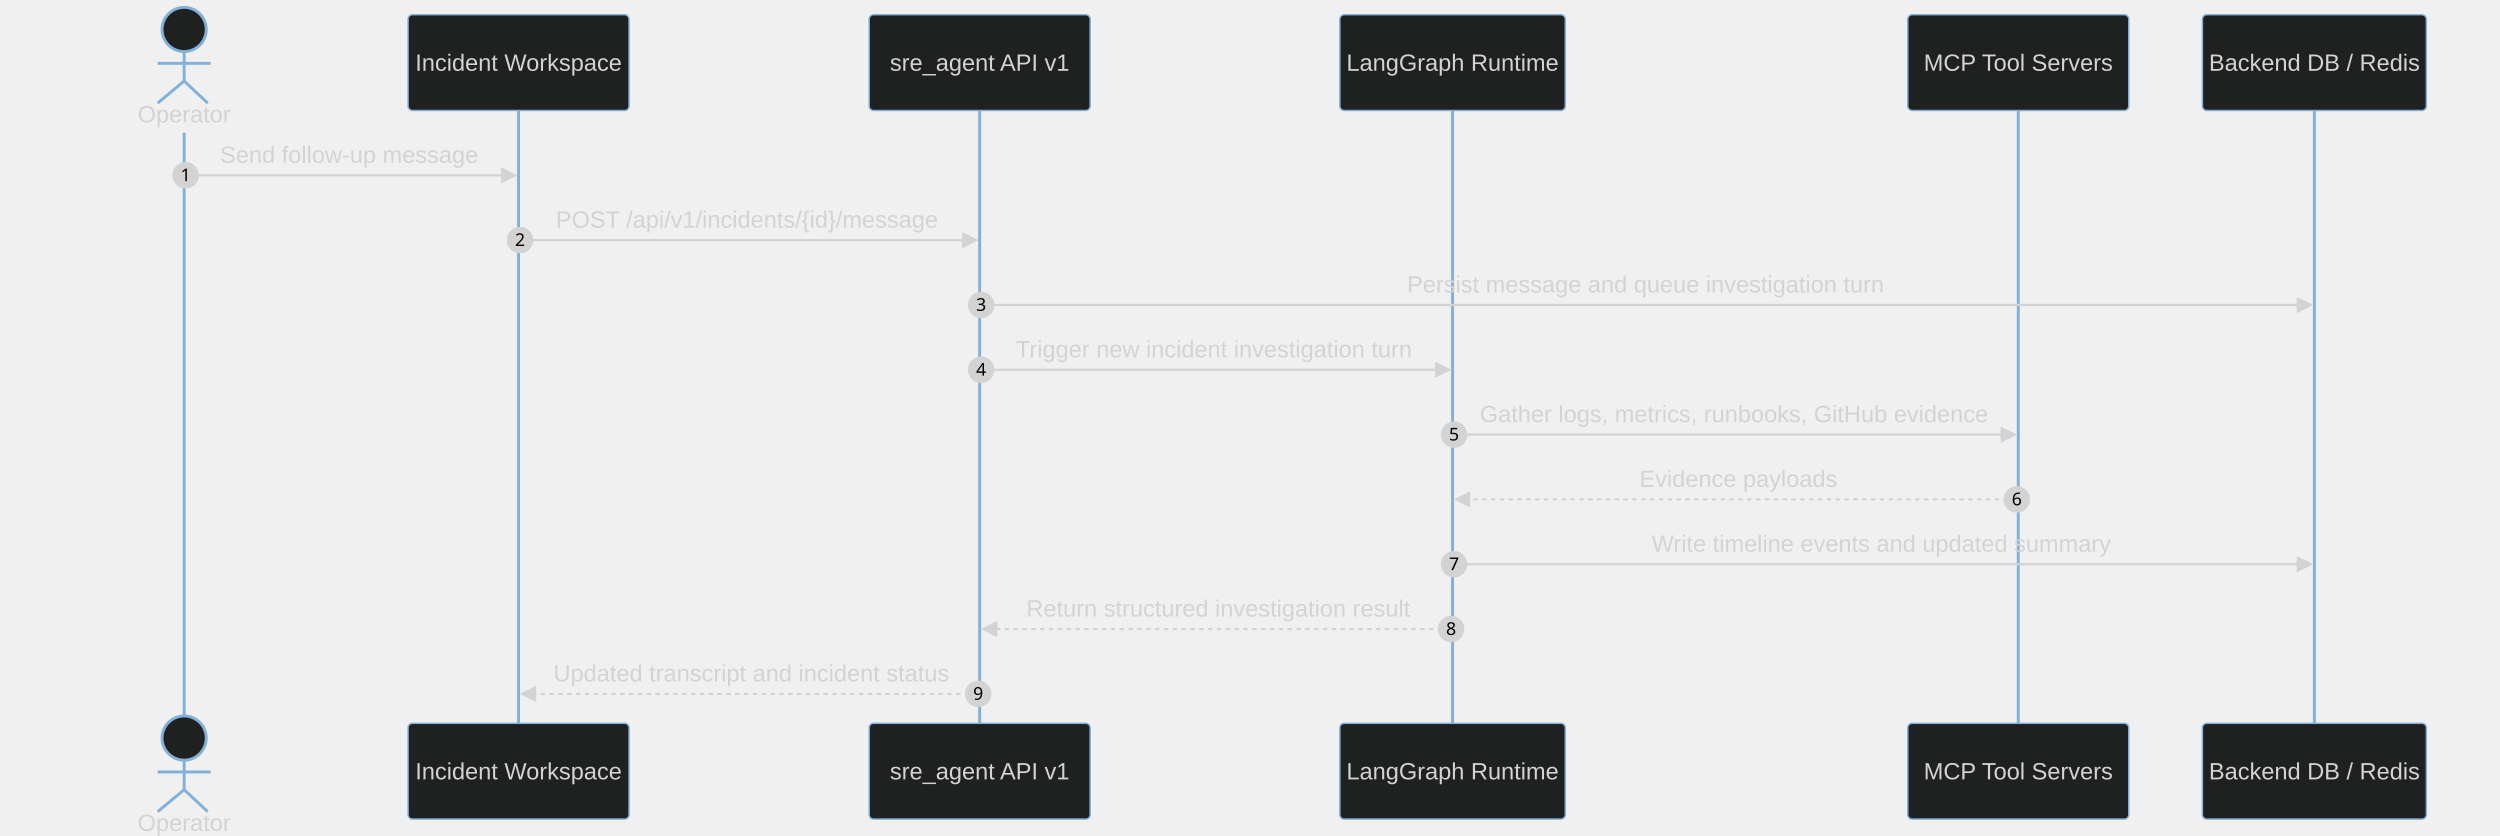
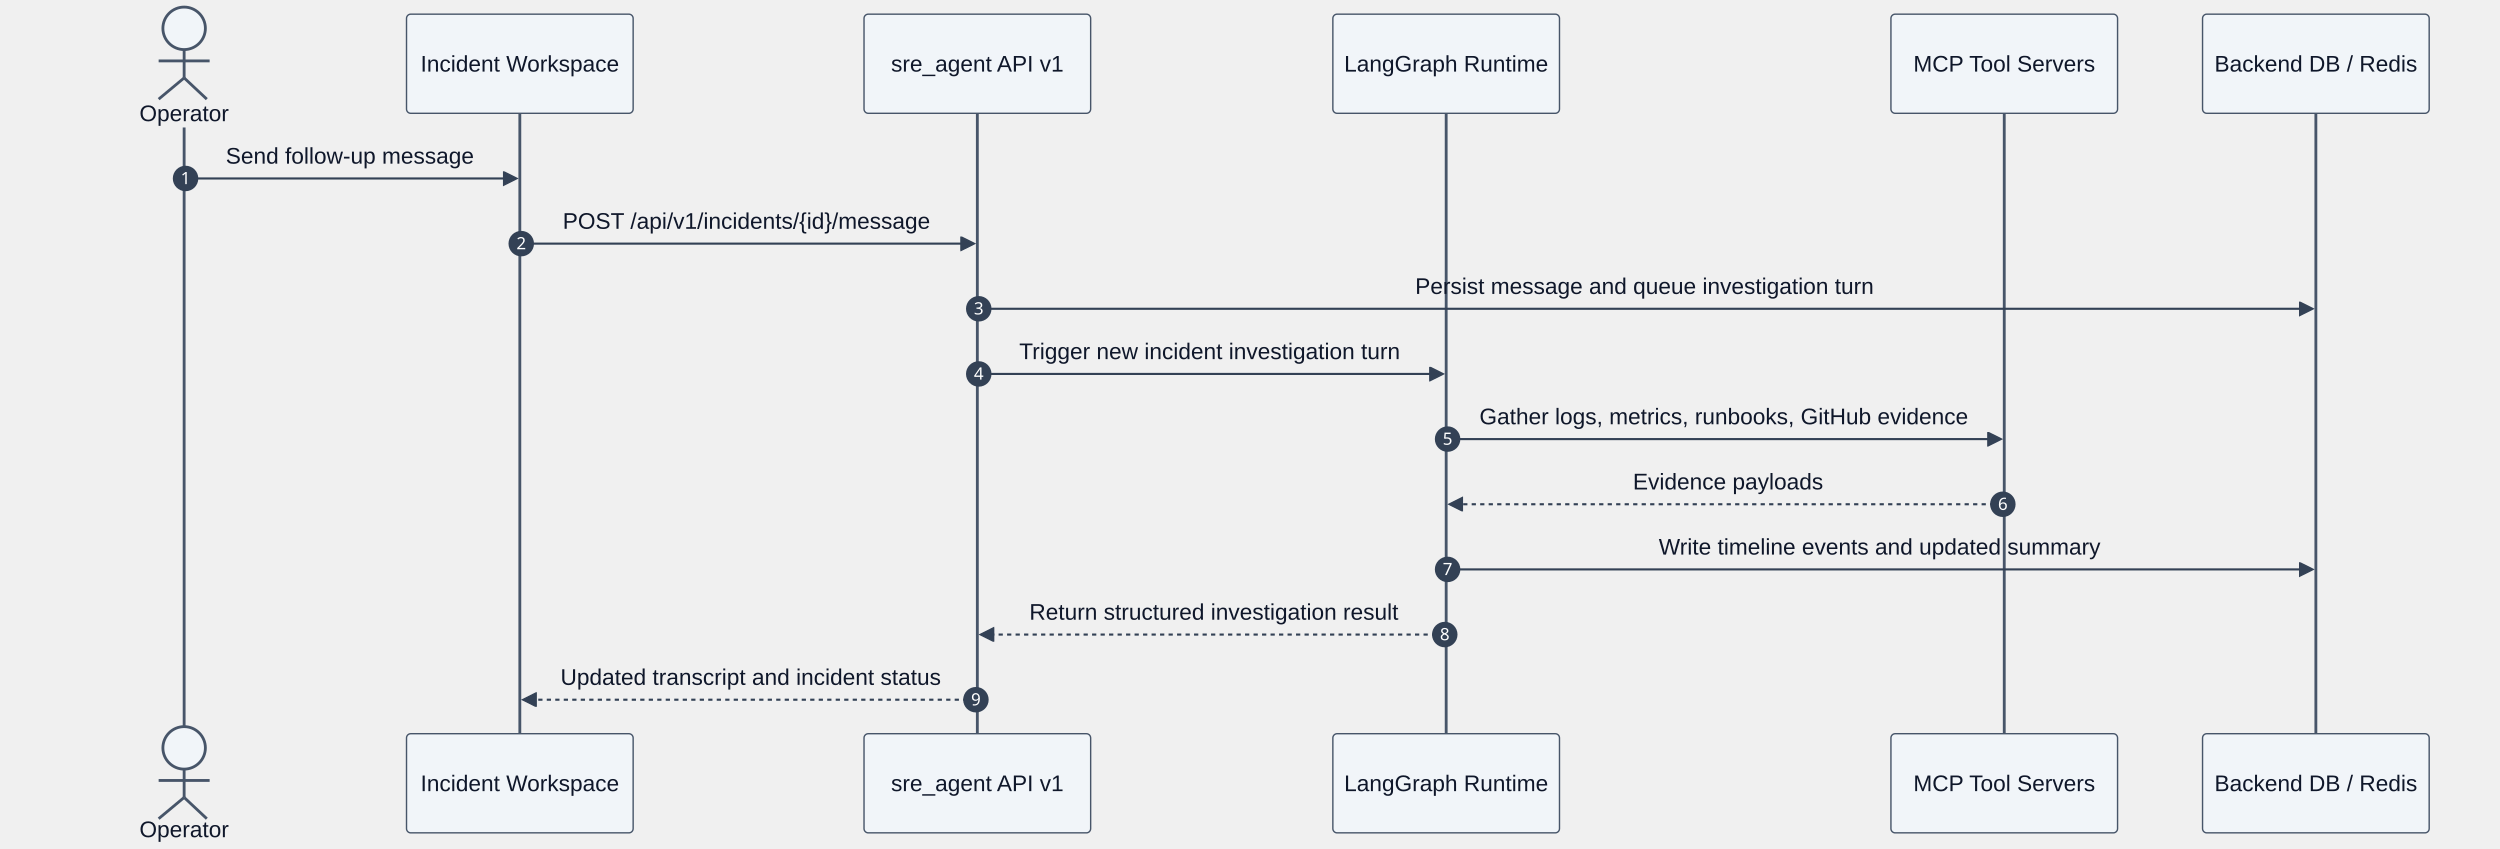
- <svg xmlns="http://www.w3.org/2000/svg" aria-roledescription="sequence" role="graphics-document document" viewBox="-50 -10 1697 567" style="max-width: 1697px; background-color: white;" width="100%" id="my-svg">
+ <svg xmlns="http://www.w3.org/2000/svg" aria-roledescription="sequence" role="graphics-document document" viewBox="-50 -10 1765 599" style="max-width: 1765px; background-color: white;" width="100%" id="my-svg">
  <g>
-     <rect class="actor actor-bottom" ry="3" rx="3" name="Store" height="65" width="152" stroke="#666" fill="#eaeaea" y="481" x="1445" />
-     <text style="text-anchor: middle; font-size: 16px; font-weight: 400;" class="actor" alignment-baseline="central" dominant-baseline="central" y="513.5" x="1521">
-       <tspan dy="0" x="1521">Backend DB / Redis</tspan>
+     <rect class="actor actor-bottom" ry="3" rx="3" name="Store" height="70" width="160" stroke="#666" fill="#eaeaea" y="508" x="1505" />
+     <text style="text-anchor: middle; font-size: 16px; font-weight: 400;" class="actor" alignment-baseline="central" dominant-baseline="central" y="543" x="1585">
+       <tspan dy="0" x="1585">Backend DB / Redis</tspan>
    </text>
  </g>
  <g>
-     <rect class="actor actor-bottom" ry="3" rx="3" name="Tools" height="65" width="150" stroke="#666" fill="#eaeaea" y="481" x="1245" />
-     <text style="text-anchor: middle; font-size: 16px; font-weight: 400;" class="actor" alignment-baseline="central" dominant-baseline="central" y="513.5" x="1320">
-       <tspan dy="0" x="1320">MCP Tool Servers</tspan>
+     <rect class="actor actor-bottom" ry="3" rx="3" name="Tools" height="70" width="160" stroke="#666" fill="#eaeaea" y="508" x="1285" />
+     <text style="text-anchor: middle; font-size: 16px; font-weight: 400;" class="actor" alignment-baseline="central" dominant-baseline="central" y="543" x="1365">
+       <tspan dy="0" x="1365">MCP Tool Servers</tspan>
    </text>
  </g>
  <g>
-     <rect class="actor actor-bottom" ry="3" rx="3" name="Graph" height="65" width="153" stroke="#666" fill="#eaeaea" y="481" x="859.5" />
-     <text style="text-anchor: middle; font-size: 16px; font-weight: 400;" class="actor" alignment-baseline="central" dominant-baseline="central" y="513.5" x="936">
-       <tspan dy="0" x="936">LangGraph Runtime</tspan>
+     <rect class="actor actor-bottom" ry="3" rx="3" name="Graph" height="70" width="160" stroke="#666" fill="#eaeaea" y="508" x="891" />
+     <text style="text-anchor: middle; font-size: 16px; font-weight: 400;" class="actor" alignment-baseline="central" dominant-baseline="central" y="543" x="971">
+       <tspan dy="0" x="971">LangGraph Runtime</tspan>
    </text>
  </g>
  <g>
-     <rect class="actor actor-bottom" ry="3" rx="3" name="API" height="65" width="150" stroke="#666" fill="#eaeaea" y="481" x="540" />
-     <text style="text-anchor: middle; font-size: 16px; font-weight: 400;" class="actor" alignment-baseline="central" dominant-baseline="central" y="513.5" x="615">
-       <tspan dy="0" x="615">sre_agent API v1</tspan>
+     <rect class="actor actor-bottom" ry="3" rx="3" name="API" height="70" width="160" stroke="#666" fill="#eaeaea" y="508" x="560" />
+     <text style="text-anchor: middle; font-size: 16px; font-weight: 400;" class="actor" alignment-baseline="central" dominant-baseline="central" y="543" x="640">
+       <tspan dy="0" x="640">sre_agent API v1</tspan>
    </text>
  </g>
  <g>
-     <rect class="actor actor-bottom" ry="3" rx="3" name="Dashboard" height="65" width="150" stroke="#666" fill="#eaeaea" y="481" x="227" />
-     <text style="text-anchor: middle; font-size: 16px; font-weight: 400;" class="actor" alignment-baseline="central" dominant-baseline="central" y="513.5" x="302">
-       <tspan dy="0" x="302">Incident Workspace</tspan>
+     <rect class="actor actor-bottom" ry="3" rx="3" name="Dashboard" height="70" width="160" stroke="#666" fill="#eaeaea" y="508" x="237" />
+     <text style="text-anchor: middle; font-size: 16px; font-weight: 400;" class="actor" alignment-baseline="central" dominant-baseline="central" y="543" x="317">
+       <tspan dy="0" x="317">Incident Workspace</tspan>
    </text>
  </g>
  <g>
-     <line stroke="#999" stroke-width="0.5px" class="200" y2="481" x2="1521" y1="5" x1="1521" id="actor5" />
+     <line stroke="#999" stroke-width="0.5px" class="200" y2="508" x2="1585" y1="5" x1="1585" id="actor5" />
    <g id="root-5">
-       <rect class="actor actor-top" ry="3" rx="3" name="Store" height="65" width="152" stroke="#666" fill="#eaeaea" y="0" x="1445" />
-       <text style="text-anchor: middle; font-size: 16px; font-weight: 400;" class="actor" alignment-baseline="central" dominant-baseline="central" y="32.5" x="1521">
-         <tspan dy="0" x="1521">Backend DB / Redis</tspan>
+       <rect class="actor actor-top" ry="3" rx="3" name="Store" height="70" width="160" stroke="#666" fill="#eaeaea" y="0" x="1505" />
+       <text style="text-anchor: middle; font-size: 16px; font-weight: 400;" class="actor" alignment-baseline="central" dominant-baseline="central" y="35" x="1585">
+         <tspan dy="0" x="1585">Backend DB / Redis</tspan>
      </text>
    </g>
  </g>
  <g>
-     <line stroke="#999" stroke-width="0.5px" class="200" y2="481" x2="1320" y1="5" x1="1320" id="actor4" />
+     <line stroke="#999" stroke-width="0.5px" class="200" y2="508" x2="1365" y1="5" x1="1365" id="actor4" />
    <g id="root-4">
-       <rect class="actor actor-top" ry="3" rx="3" name="Tools" height="65" width="150" stroke="#666" fill="#eaeaea" y="0" x="1245" />
-       <text style="text-anchor: middle; font-size: 16px; font-weight: 400;" class="actor" alignment-baseline="central" dominant-baseline="central" y="32.5" x="1320">
-         <tspan dy="0" x="1320">MCP Tool Servers</tspan>
+       <rect class="actor actor-top" ry="3" rx="3" name="Tools" height="70" width="160" stroke="#666" fill="#eaeaea" y="0" x="1285" />
+       <text style="text-anchor: middle; font-size: 16px; font-weight: 400;" class="actor" alignment-baseline="central" dominant-baseline="central" y="35" x="1365">
+         <tspan dy="0" x="1365">MCP Tool Servers</tspan>
      </text>
    </g>
  </g>
  <g>
-     <line stroke="#999" stroke-width="0.5px" class="200" y2="481" x2="936" y1="5" x1="936" id="actor3" />
+     <line stroke="#999" stroke-width="0.5px" class="200" y2="508" x2="971" y1="5" x1="971" id="actor3" />
    <g id="root-3">
-       <rect class="actor actor-top" ry="3" rx="3" name="Graph" height="65" width="153" stroke="#666" fill="#eaeaea" y="0" x="859.5" />
-       <text style="text-anchor: middle; font-size: 16px; font-weight: 400;" class="actor" alignment-baseline="central" dominant-baseline="central" y="32.5" x="936">
-         <tspan dy="0" x="936">LangGraph Runtime</tspan>
+       <rect class="actor actor-top" ry="3" rx="3" name="Graph" height="70" width="160" stroke="#666" fill="#eaeaea" y="0" x="891" />
+       <text style="text-anchor: middle; font-size: 16px; font-weight: 400;" class="actor" alignment-baseline="central" dominant-baseline="central" y="35" x="971">
+         <tspan dy="0" x="971">LangGraph Runtime</tspan>
      </text>
    </g>
  </g>
  <g>
-     <line stroke="#999" stroke-width="0.5px" class="200" y2="481" x2="615" y1="5" x1="615" id="actor2" />
+     <line stroke="#999" stroke-width="0.5px" class="200" y2="508" x2="640" y1="5" x1="640" id="actor2" />
    <g id="root-2">
-       <rect class="actor actor-top" ry="3" rx="3" name="API" height="65" width="150" stroke="#666" fill="#eaeaea" y="0" x="540" />
-       <text style="text-anchor: middle; font-size: 16px; font-weight: 400;" class="actor" alignment-baseline="central" dominant-baseline="central" y="32.5" x="615">
-         <tspan dy="0" x="615">sre_agent API v1</tspan>
+       <rect class="actor actor-top" ry="3" rx="3" name="API" height="70" width="160" stroke="#666" fill="#eaeaea" y="0" x="560" />
+       <text style="text-anchor: middle; font-size: 16px; font-weight: 400;" class="actor" alignment-baseline="central" dominant-baseline="central" y="35" x="640">
+         <tspan dy="0" x="640">sre_agent API v1</tspan>
      </text>
    </g>
  </g>
  <g>
-     <line stroke="#999" stroke-width="0.5px" class="200" y2="481" x2="302" y1="5" x1="302" id="actor1" />
+     <line stroke="#999" stroke-width="0.5px" class="200" y2="508" x2="317" y1="5" x1="317" id="actor1" />
    <g id="root-1">
-       <rect class="actor actor-top" ry="3" rx="3" name="Dashboard" height="65" width="150" stroke="#666" fill="#eaeaea" y="0" x="227" />
-       <text style="text-anchor: middle; font-size: 16px; font-weight: 400;" class="actor" alignment-baseline="central" dominant-baseline="central" y="32.5" x="302">
-         <tspan dy="0" x="302">Incident Workspace</tspan>
+       <rect class="actor actor-top" ry="3" rx="3" name="Dashboard" height="70" width="160" stroke="#666" fill="#eaeaea" y="0" x="237" />
+       <text style="text-anchor: middle; font-size: 16px; font-weight: 400;" class="actor" alignment-baseline="central" dominant-baseline="central" y="35" x="317">
+         <tspan dy="0" x="317">Incident Workspace</tspan>
      </text>
    </g>
  </g>
-   <style>#my-svg{font-family:"trebuchet ms",verdana,arial,sans-serif;font-size:16px;fill:#ccc;}#my-svg .error-icon{fill:#a44141;}#my-svg .error-text{fill:#ddd;stroke:#ddd;}#my-svg .edge-thickness-normal{stroke-width:2px;}#my-svg .edge-thickness-thick{stroke-width:3.5px;}#my-svg .edge-pattern-solid{stroke-dasharray:0;}#my-svg .edge-pattern-dashed{stroke-dasharray:3;}#my-svg .edge-pattern-dotted{stroke-dasharray:2;}#my-svg .marker{fill:lightgrey;stroke:lightgrey;}#my-svg .marker.cross{stroke:lightgrey;}#my-svg svg{font-family:"trebuchet ms",verdana,arial,sans-serif;font-size:16px;}#my-svg .actor{stroke:#81B1DB;fill:#1f2020;}#my-svg text.actor&gt;tspan{fill:lightgrey;stroke:none;}#my-svg .actor-line{stroke:lightgrey;}#my-svg .messageLine0{stroke-width:1.5;stroke-dasharray:none;stroke:lightgrey;}#my-svg .messageLine1{stroke-width:1.5;stroke-dasharray:2,2;stroke:lightgrey;}#my-svg #arrowhead path{fill:lightgrey;stroke:lightgrey;}#my-svg .sequenceNumber{fill:black;}#my-svg #sequencenumber{fill:lightgrey;}#my-svg #crosshead path{fill:lightgrey;stroke:lightgrey;}#my-svg .messageText{fill:lightgrey;stroke:none;}#my-svg .labelBox{stroke:#81B1DB;fill:#1f2020;}#my-svg .labelText,#my-svg .labelText&gt;tspan{fill:lightgrey;stroke:none;}#my-svg .loopText,#my-svg .loopText&gt;tspan{fill:lightgrey;stroke:none;}#my-svg .loopLine{stroke-width:2px;stroke-dasharray:2,2;stroke:#81B1DB;fill:#81B1DB;}#my-svg .note{stroke:hsl(180, 0%, 18.353%);fill:hsl(180, 1.587%, 28.353%);}#my-svg .noteText,#my-svg .noteText&gt;tspan{fill:rgb(183.848, 181.552, 181.552);stroke:none;}#my-svg .activation0{fill:hsl(180, 1.587%, 28.353%);stroke:#81B1DB;}#my-svg .activation1{fill:hsl(180, 1.587%, 28.353%);stroke:#81B1DB;}#my-svg .activation2{fill:hsl(180, 1.587%, 28.353%);stroke:#81B1DB;}#my-svg .actorPopupMenu{position:absolute;}#my-svg .actorPopupMenuPanel{position:absolute;fill:#1f2020;box-shadow:0px 8px 16px 0px rgba(0,0,0,0.2);filter:drop-shadow(3px 5px 2px rgb(0 0 0 / 0.4));}#my-svg .actor-man line{stroke:#81B1DB;fill:#1f2020;}#my-svg .actor-man circle,#my-svg line{stroke:#81B1DB;fill:#1f2020;stroke-width:2px;}#my-svg :root{--mermaid-font-family:"trebuchet ms",verdana,arial,sans-serif;}</style>
+   <style>#my-svg{font-family:Arial,Helvetica,sans-serif;font-size:18px;fill:#000000;}#my-svg .error-icon{fill:#552222;}#my-svg .error-text{fill:#552222;stroke:#552222;}#my-svg .edge-thickness-normal{stroke-width:2px;}#my-svg .edge-thickness-thick{stroke-width:3.5px;}#my-svg .edge-pattern-solid{stroke-dasharray:0;}#my-svg .edge-pattern-dashed{stroke-dasharray:3;}#my-svg .edge-pattern-dotted{stroke-dasharray:2;}#my-svg .marker{fill:#334155;stroke:#334155;}#my-svg .marker.cross{stroke:#334155;}#my-svg svg{font-family:Arial,Helvetica,sans-serif;font-size:18px;}#my-svg .actor{stroke:#475569;fill:#f1f5f9;}#my-svg text.actor&gt;tspan{fill:#0f172a;stroke:none;}#my-svg .actor-line{stroke:#334155;}#my-svg .messageLine0{stroke-width:1.5;stroke-dasharray:none;stroke:#334155;}#my-svg .messageLine1{stroke-width:1.5;stroke-dasharray:2,2;stroke:#334155;}#my-svg #arrowhead path{fill:#334155;stroke:#334155;}#my-svg .sequenceNumber{fill:#ffffff;}#my-svg #sequencenumber{fill:#334155;}#my-svg #crosshead path{fill:#334155;stroke:#334155;}#my-svg .messageText{fill:#0f172a;stroke:none;}#my-svg .labelBox{stroke:#64748b;fill:#ffffff;}#my-svg .labelText,#my-svg .labelText&gt;tspan{fill:#0f172a;stroke:none;}#my-svg .loopText,#my-svg .loopText&gt;tspan{fill:#0f172a;stroke:none;}#my-svg .loopLine{stroke-width:2px;stroke-dasharray:2,2;stroke:#64748b;fill:#64748b;}#my-svg .note{stroke:#ca8a04;fill:#fef9c3;}#my-svg .noteText,#my-svg .noteText&gt;tspan{fill:#0f172a;stroke:none;}#my-svg .activation0{fill:#e2e8f0;stroke:#475569;}#my-svg .activation1{fill:#e2e8f0;stroke:#475569;}#my-svg .activation2{fill:#e2e8f0;stroke:#475569;}#my-svg .actorPopupMenu{position:absolute;}#my-svg .actorPopupMenuPanel{position:absolute;fill:#f1f5f9;box-shadow:0px 8px 16px 0px rgba(0,0,0,0.2);filter:drop-shadow(3px 5px 2px rgb(0 0 0 / 0.4));}#my-svg .actor-man line{stroke:#475569;fill:#f1f5f9;}#my-svg .actor-man circle,#my-svg line{stroke:#475569;fill:#f1f5f9;stroke-width:2px;}#my-svg :root{--mermaid-font-family:"trebuchet ms",verdana,arial,sans-serif;}</style>
  <g />
  <defs>
    <symbol height="24" width="24" id="computer">
      <path d="M2 2v13h20v-13h-20zm18 11h-16v-9h16v9zm-10.228 6l.466-1h3.524l.467 1h-4.457zm14.228 3h-24l2-6h2.104l-1.33 4h18.45l-1.297-4h2.073l2 6zm-5-10h-14v-7h14v7z" transform="scale(.5)" />
    </symbol>
  </defs>
  <defs>
    <symbol clip-rule="evenodd" fill-rule="evenodd" id="database">
      <path d="M12.258.001l.256.004.255.005.253.008.251.01.249.012.247.015.246.016.242.019.241.02.239.023.236.024.233.027.231.028.229.031.225.032.223.034.22.036.217.038.214.04.211.041.208.043.205.045.201.046.198.048.194.05.191.051.187.053.183.054.18.056.175.057.172.059.168.06.163.061.16.063.155.064.15.066.074.033.073.033.071.034.07.034.069.035.068.035.067.035.066.035.064.036.064.036.062.036.06.036.06.037.058.037.058.037.055.038.055.038.053.038.052.038.051.039.05.039.048.039.047.039.045.04.044.04.043.04.041.04.04.041.039.041.037.041.036.041.034.041.033.042.032.042.03.042.029.042.027.042.026.043.024.043.023.043.021.043.02.043.018.044.017.043.015.044.013.044.012.044.011.045.009.044.007.045.006.045.004.045.002.045.001.045v17l-.001.045-.002.045-.004.045-.006.045-.007.045-.009.044-.011.045-.012.044-.013.044-.015.044-.017.043-.018.044-.02.043-.021.043-.023.043-.024.043-.026.043-.027.042-.029.042-.03.042-.032.042-.033.042-.034.041-.036.041-.037.041-.039.041-.04.041-.041.04-.043.04-.044.04-.045.04-.047.039-.048.039-.05.039-.051.039-.052.038-.053.038-.055.038-.055.038-.058.037-.058.037-.06.037-.06.036-.062.036-.064.036-.064.036-.066.035-.067.035-.068.035-.069.035-.07.034-.071.034-.073.033-.074.033-.15.066-.155.064-.16.063-.163.061-.168.06-.172.059-.175.057-.18.056-.183.054-.187.053-.191.051-.194.05-.198.048-.201.046-.205.045-.208.043-.211.041-.214.04-.217.038-.22.036-.223.034-.225.032-.229.031-.231.028-.233.027-.236.024-.239.023-.241.02-.242.019-.246.016-.247.015-.249.012-.251.01-.253.008-.255.005-.256.004-.258.001-.258-.001-.256-.004-.255-.005-.253-.008-.251-.01-.249-.012-.247-.015-.245-.016-.243-.019-.241-.02-.238-.023-.236-.024-.234-.027-.231-.028-.228-.031-.226-.032-.223-.034-.22-.036-.217-.038-.214-.04-.211-.041-.208-.043-.204-.045-.201-.046-.198-.048-.195-.05-.19-.051-.187-.053-.184-.054-.179-.056-.176-.057-.172-.059-.167-.06-.164-.061-.159-.063-.155-.064-.151-.066-.074-.033-.072-.033-.072-.034-.07-.034-.069-.035-.068-.035-.067-.035-.066-.035-.064-.036-.063-.036-.062-.036-.061-.036-.06-.037-.058-.037-.057-.037-.056-.038-.055-.038-.053-.038-.052-.038-.051-.039-.049-.039-.049-.039-.046-.039-.046-.04-.044-.04-.043-.04-.041-.04-.04-.041-.039-.041-.037-.041-.036-.041-.034-.041-.033-.042-.032-.042-.03-.042-.029-.042-.027-.042-.026-.043-.024-.043-.023-.043-.021-.043-.02-.043-.018-.044-.017-.043-.015-.044-.013-.044-.012-.044-.011-.045-.009-.044-.007-.045-.006-.045-.004-.045-.002-.045-.001-.045v-17l.001-.045.002-.045.004-.045.006-.045.007-.045.009-.044.011-.045.012-.044.013-.044.015-.044.017-.043.018-.044.02-.043.021-.043.023-.043.024-.043.026-.043.027-.042.029-.042.03-.042.032-.042.033-.042.034-.041.036-.041.037-.041.039-.041.04-.041.041-.04.043-.04.044-.04.046-.04.046-.039.049-.039.049-.039.051-.039.052-.038.053-.038.055-.038.056-.038.057-.037.058-.037.06-.037.061-.036.062-.036.063-.036.064-.036.066-.035.067-.035.068-.035.069-.035.07-.034.072-.034.072-.033.074-.033.151-.066.155-.064.159-.063.164-.061.167-.06.172-.059.176-.057.179-.056.184-.054.187-.053.19-.051.195-.05.198-.048.201-.046.204-.045.208-.043.211-.041.214-.04.217-.038.22-.036.223-.034.226-.032.228-.031.231-.028.234-.027.236-.024.238-.023.241-.02.243-.019.245-.016.247-.015.249-.012.251-.01.253-.008.255-.005.256-.004.258-.001.258.001zm-9.258 20.499v.01l.001.021.003.021.004.022.005.021.006.022.007.022.009.023.01.022.011.023.012.023.013.023.015.023.016.024.017.023.018.024.019.024.021.024.022.025.023.024.024.025.052.049.056.05.061.051.066.051.07.051.075.051.079.052.084.052.088.052.092.052.097.052.102.051.105.052.11.052.114.051.119.051.123.051.127.05.131.05.135.05.139.048.144.049.147.047.152.047.155.047.16.045.163.045.167.043.171.043.176.041.178.041.183.039.187.039.19.037.194.035.197.035.202.033.204.031.209.03.212.029.216.027.219.025.222.024.226.021.23.02.233.018.236.016.24.015.243.012.246.01.249.008.253.005.256.004.259.001.26-.001.257-.004.254-.005.25-.008.247-.011.244-.012.241-.014.237-.016.233-.018.231-.021.226-.021.224-.024.22-.026.216-.027.212-.028.21-.031.205-.031.202-.034.198-.034.194-.036.191-.037.187-.039.183-.04.179-.04.175-.042.172-.043.168-.044.163-.045.16-.046.155-.046.152-.047.148-.048.143-.049.139-.049.136-.05.131-.05.126-.05.123-.051.118-.052.114-.051.11-.052.106-.052.101-.052.096-.052.092-.052.088-.053.083-.051.079-.052.074-.052.07-.051.065-.051.06-.051.056-.05.051-.05.023-.024.023-.025.021-.024.02-.024.019-.024.018-.024.017-.024.015-.023.014-.024.013-.023.012-.023.01-.023.01-.022.008-.022.006-.022.006-.022.004-.022.004-.021.001-.021.001-.021v-4.127l-.077.055-.08.053-.083.054-.085.053-.087.052-.09.052-.093.051-.095.05-.097.05-.1.049-.102.049-.105.048-.106.047-.109.047-.111.046-.114.045-.115.045-.118.044-.12.043-.122.042-.124.042-.126.041-.128.04-.13.04-.132.038-.134.038-.135.037-.138.037-.139.035-.142.035-.143.034-.144.033-.147.032-.148.031-.15.03-.151.03-.153.029-.154.027-.156.027-.158.026-.159.025-.161.024-.162.023-.163.022-.165.021-.166.02-.167.019-.169.018-.169.017-.171.016-.173.015-.173.014-.175.013-.175.012-.177.011-.178.01-.179.008-.179.008-.181.006-.182.005-.182.004-.184.003-.184.002h-.37l-.184-.002-.184-.003-.182-.004-.182-.005-.181-.006-.179-.008-.179-.008-.178-.01-.176-.011-.176-.012-.175-.013-.173-.014-.172-.015-.171-.016-.17-.017-.169-.018-.167-.019-.166-.02-.165-.021-.163-.022-.162-.023-.161-.024-.159-.025-.157-.026-.156-.027-.155-.027-.153-.029-.151-.03-.15-.03-.148-.031-.146-.032-.145-.033-.143-.034-.141-.035-.14-.035-.137-.037-.136-.037-.134-.038-.132-.038-.13-.04-.128-.04-.126-.041-.124-.042-.122-.042-.12-.044-.117-.043-.116-.045-.113-.045-.112-.046-.109-.047-.106-.047-.105-.048-.102-.049-.1-.049-.097-.05-.095-.05-.093-.052-.09-.051-.087-.052-.085-.053-.083-.054-.08-.054-.077-.054v4.127zm0-5.654v.011l.001.021.003.021.004.021.005.022.006.022.007.022.009.022.01.022.011.023.012.023.013.023.015.024.016.023.017.024.018.024.019.024.021.024.022.024.023.025.024.024.052.05.056.05.061.05.066.051.07.051.075.052.079.051.084.052.088.052.092.052.097.052.102.052.105.052.11.051.114.051.119.052.123.05.127.051.131.05.135.049.139.049.144.048.147.048.152.047.155.046.16.045.163.045.167.044.171.042.176.042.178.04.183.04.187.038.19.037.194.036.197.034.202.033.204.032.209.03.212.028.216.027.219.025.222.024.226.022.23.02.233.018.236.016.24.014.243.012.246.01.249.008.253.006.256.003.259.001.26-.001.257-.003.254-.006.25-.008.247-.01.244-.012.241-.015.237-.016.233-.018.231-.02.226-.022.224-.024.22-.025.216-.027.212-.029.21-.03.205-.032.202-.033.198-.035.194-.036.191-.037.187-.039.183-.039.179-.041.175-.042.172-.043.168-.044.163-.045.16-.045.155-.047.152-.047.148-.048.143-.048.139-.05.136-.049.131-.05.126-.051.123-.051.118-.051.114-.052.11-.052.106-.052.101-.052.096-.052.092-.052.088-.052.083-.052.079-.052.074-.051.07-.052.065-.051.06-.05.056-.051.051-.049.023-.025.023-.024.021-.025.02-.024.019-.024.018-.024.017-.024.015-.023.014-.023.013-.024.012-.022.01-.023.01-.023.008-.022.006-.022.006-.022.004-.021.004-.022.001-.021.001-.021v-4.139l-.077.054-.08.054-.083.054-.085.052-.087.053-.09.051-.093.051-.095.051-.097.05-.1.049-.102.049-.105.048-.106.047-.109.047-.111.046-.114.045-.115.044-.118.044-.12.044-.122.042-.124.042-.126.041-.128.04-.13.039-.132.039-.134.038-.135.037-.138.036-.139.036-.142.035-.143.033-.144.033-.147.033-.148.031-.15.03-.151.03-.153.028-.154.028-.156.027-.158.026-.159.025-.161.024-.162.023-.163.022-.165.021-.166.02-.167.019-.169.018-.169.017-.171.016-.173.015-.173.014-.175.013-.175.012-.177.011-.178.009-.179.009-.179.007-.181.007-.182.005-.182.004-.184.003-.184.002h-.37l-.184-.002-.184-.003-.182-.004-.182-.005-.181-.007-.179-.007-.179-.009-.178-.009-.176-.011-.176-.012-.175-.013-.173-.014-.172-.015-.171-.016-.17-.017-.169-.018-.167-.019-.166-.02-.165-.021-.163-.022-.162-.023-.161-.024-.159-.025-.157-.026-.156-.027-.155-.028-.153-.028-.151-.03-.15-.03-.148-.031-.146-.033-.145-.033-.143-.033-.141-.035-.14-.036-.137-.036-.136-.037-.134-.038-.132-.039-.13-.039-.128-.04-.126-.041-.124-.042-.122-.043-.12-.043-.117-.044-.116-.044-.113-.046-.112-.046-.109-.046-.106-.047-.105-.048-.102-.049-.1-.049-.097-.05-.095-.051-.093-.051-.09-.051-.087-.053-.085-.052-.083-.054-.08-.054-.077-.054v4.139zm0-5.666v.011l.001.02.003.022.004.021.005.022.006.021.007.022.009.023.01.022.011.023.012.023.013.023.015.023.016.024.017.024.018.023.019.024.021.025.022.024.023.024.024.025.052.05.056.05.061.05.066.051.07.051.075.052.079.051.084.052.088.052.092.052.097.052.102.052.105.051.11.052.114.051.119.051.123.051.127.05.131.05.135.05.139.049.144.048.147.048.152.047.155.046.16.045.163.045.167.043.171.043.176.042.178.04.183.04.187.038.19.037.194.036.197.034.202.033.204.032.209.03.212.028.216.027.219.025.222.024.226.021.23.02.233.018.236.017.24.014.243.012.246.01.249.008.253.006.256.003.259.001.26-.001.257-.003.254-.006.25-.008.247-.01.244-.013.241-.014.237-.016.233-.018.231-.02.226-.022.224-.024.22-.025.216-.027.212-.029.21-.03.205-.032.202-.033.198-.035.194-.036.191-.037.187-.039.183-.039.179-.041.175-.042.172-.043.168-.044.163-.045.16-.045.155-.047.152-.047.148-.048.143-.049.139-.049.136-.049.131-.051.126-.05.123-.051.118-.052.114-.051.11-.052.106-.052.101-.052.096-.052.092-.052.088-.052.083-.052.079-.052.074-.052.07-.051.065-.051.06-.051.056-.05.051-.049.023-.025.023-.025.021-.024.02-.024.019-.024.018-.024.017-.024.015-.023.014-.024.013-.023.012-.023.01-.022.01-.023.008-.022.006-.022.006-.022.004-.022.004-.021.001-.021.001-.021v-4.153l-.077.054-.08.054-.083.053-.085.053-.087.053-.09.051-.093.051-.095.051-.097.05-.1.049-.102.048-.105.048-.106.048-.109.046-.111.046-.114.046-.115.044-.118.044-.12.043-.122.043-.124.042-.126.041-.128.04-.13.039-.132.039-.134.038-.135.037-.138.036-.139.036-.142.034-.143.034-.144.033-.147.032-.148.032-.15.03-.151.03-.153.028-.154.028-.156.027-.158.026-.159.024-.161.024-.162.023-.163.023-.165.021-.166.02-.167.019-.169.018-.169.017-.171.016-.173.015-.173.014-.175.013-.175.012-.177.01-.178.01-.179.009-.179.007-.181.006-.182.006-.182.004-.184.003-.184.001-.185.001-.185-.001-.184-.001-.184-.003-.182-.004-.182-.006-.181-.006-.179-.007-.179-.009-.178-.01-.176-.01-.176-.012-.175-.013-.173-.014-.172-.015-.171-.016-.17-.017-.169-.018-.167-.019-.166-.02-.165-.021-.163-.023-.162-.023-.161-.024-.159-.024-.157-.026-.156-.027-.155-.028-.153-.028-.151-.03-.15-.03-.148-.032-.146-.032-.145-.033-.143-.034-.141-.034-.14-.036-.137-.036-.136-.037-.134-.038-.132-.039-.13-.039-.128-.041-.126-.041-.124-.041-.122-.043-.12-.043-.117-.044-.116-.044-.113-.046-.112-.046-.109-.046-.106-.048-.105-.048-.102-.048-.1-.05-.097-.049-.095-.051-.093-.051-.09-.052-.087-.052-.085-.053-.083-.053-.08-.054-.077-.054v4.153zm8.74-8.179l-.257.004-.254.005-.25.008-.247.011-.244.012-.241.014-.237.016-.233.018-.231.021-.226.022-.224.023-.22.026-.216.027-.212.028-.21.031-.205.032-.202.033-.198.034-.194.036-.191.038-.187.038-.183.04-.179.041-.175.042-.172.043-.168.043-.163.045-.16.046-.155.046-.152.048-.148.048-.143.048-.139.049-.136.05-.131.05-.126.051-.123.051-.118.051-.114.052-.11.052-.106.052-.101.052-.096.052-.092.052-.088.052-.083.052-.079.052-.074.051-.07.052-.065.051-.06.05-.056.05-.051.05-.023.025-.023.024-.021.024-.02.025-.019.024-.018.024-.017.023-.015.024-.014.023-.013.023-.012.023-.01.023-.01.022-.008.022-.006.023-.006.021-.004.022-.004.021-.001.021-.001.021.001.021.001.021.004.021.004.022.006.021.006.023.008.022.01.022.01.023.012.023.013.023.014.023.015.024.017.023.018.024.019.024.02.025.021.024.023.024.023.025.051.05.056.05.06.05.065.051.07.052.074.051.079.052.083.052.088.052.092.052.096.052.101.052.106.052.11.052.114.052.118.051.123.051.126.051.131.05.136.05.139.049.143.048.148.048.152.048.155.046.16.046.163.045.168.043.172.043.175.042.179.041.183.04.187.038.191.038.194.036.198.034.202.033.205.032.21.031.212.028.216.027.22.026.224.023.226.022.231.021.233.018.237.016.241.014.244.012.247.011.25.008.254.005.257.004.26.001.26-.001.257-.004.254-.005.25-.008.247-.011.244-.012.241-.014.237-.016.233-.018.231-.021.226-.022.224-.023.22-.026.216-.027.212-.028.21-.031.205-.032.202-.033.198-.034.194-.036.191-.038.187-.038.183-.04.179-.041.175-.042.172-.043.168-.043.163-.045.16-.046.155-.046.152-.048.148-.048.143-.048.139-.049.136-.05.131-.05.126-.051.123-.051.118-.051.114-.052.11-.052.106-.052.101-.052.096-.052.092-.052.088-.052.083-.052.079-.052.074-.051.07-.052.065-.051.06-.05.056-.05.051-.05.023-.025.023-.024.021-.024.02-.025.019-.024.018-.024.017-.023.015-.024.014-.023.013-.023.012-.023.01-.023.01-.022.008-.022.006-.023.006-.021.004-.022.004-.021.001-.021.001-.021-.001-.021-.001-.021-.004-.021-.004-.022-.006-.021-.006-.023-.008-.022-.01-.022-.01-.023-.012-.023-.013-.023-.014-.023-.015-.024-.017-.023-.018-.024-.019-.024-.02-.025-.021-.024-.023-.024-.023-.025-.051-.05-.056-.05-.06-.05-.065-.051-.07-.052-.074-.051-.079-.052-.083-.052-.088-.052-.092-.052-.096-.052-.101-.052-.106-.052-.11-.052-.114-.052-.118-.051-.123-.051-.126-.051-.131-.05-.136-.05-.139-.049-.143-.048-.148-.048-.152-.048-.155-.046-.16-.046-.163-.045-.168-.043-.172-.043-.175-.042-.179-.041-.183-.04-.187-.038-.191-.038-.194-.036-.198-.034-.202-.033-.205-.032-.21-.031-.212-.028-.216-.027-.22-.026-.224-.023-.226-.022-.231-.021-.233-.018-.237-.016-.241-.014-.244-.012-.247-.011-.25-.008-.254-.005-.257-.004-.26-.001-.26.001z" transform="scale(.5)" />
    </symbol>
  </defs>
  <defs>
    <symbol height="24" width="24" id="clock">
      <path d="M12 2c5.514 0 10 4.486 10 10s-4.486 10-10 10-10-4.486-10-10 4.486-10 10-10zm0-2c-6.627 0-12 5.373-12 12s5.373 12 12 12 12-5.373 12-12-5.373-12-12-12zm5.848 12.459c.202.038.202.333.001.372-1.907.361-6.045 1.111-6.547 1.111-.719 0-1.301-.582-1.301-1.301 0-.512.77-5.447 1.125-7.445.034-.192.312-.181.343.014l.985 6.238 5.394 1.011z" transform="scale(.5)" />
    </symbol>
  </defs>
  <defs>
    <marker orient="auto" markerHeight="12" markerWidth="12" markerUnits="userSpaceOnUse" refY="5" refX="7.9" id="arrowhead">
      <path d="M 0 0 L 10 5 L 0 10 z" />
    </marker>
  </defs>
  <defs>
    <marker refY="4.5" refX="4" orient="auto" markerHeight="8" markerWidth="15" id="crosshead">
      <path style="stroke-dasharray: 0, 0;" d="M 1,2 L 6,7 M 6,2 L 1,7" stroke-width="1pt" stroke="#000000" fill="none" />
    </marker>
  </defs>
  <defs>
    <marker orient="auto" markerHeight="28" markerWidth="20" refY="7" refX="15.5" id="filled-head">
      <path d="M 18,7 L9,13 L14,7 L9,1 Z" />
    </marker>
  </defs>
  <defs>
    <marker orient="auto" markerHeight="40" markerWidth="60" refY="15" refX="15" id="sequencenumber">
      <circle r="6" cy="15" cx="15" />
    </marker>
  </defs>
-   <line stroke="#999" stroke-width="0.5px" class="200" y2="481" x2="75" y1="80" x1="75" id="actor0" />
+   <line stroke="#999" stroke-width="0.5px" class="200" y2="508" x2="80" y1="80" x1="80" id="actor0" />
  <g name="Operator" class="actor-man actor-top">
-     <line y2="45" x2="75" y1="25" x1="75" id="actor-man-torso0" />
-     <line y2="33" x2="93" y1="33" x1="57" id="actor-man-arms0" />
-     <line y2="45" x2="75" y1="60" x1="57" />
-     <line y2="60" x2="91" y1="45" x1="75" />
-     <circle height="65" width="150" r="15" cy="10" cx="75" />
-     <text style="text-anchor: middle; font-size: 16px; font-weight: 400;" class="actor" alignment-baseline="central" dominant-baseline="central" y="67.5" x="75">
-       <tspan dy="0" x="75">Operator</tspan>
+     <line y2="45" x2="80" y1="25" x1="80" id="actor-man-torso0" />
+     <line y2="33" x2="98" y1="33" x1="62" id="actor-man-arms0" />
+     <line y2="45" x2="80" y1="60" x1="62" />
+     <line y2="60" x2="96" y1="45" x1="80" />
+     <circle height="70" width="160" r="15" cy="10" cx="80" />
+     <text style="text-anchor: middle; font-size: 16px; font-weight: 400;" class="actor" alignment-baseline="central" dominant-baseline="central" y="70" x="80">
+       <tspan dy="0" x="80">Operator</tspan>
    </text>
  </g>
-   <text style="font-size: 16px; font-weight: 400;" dy="1em" class="messageText" alignment-baseline="middle" dominant-baseline="middle" text-anchor="middle" y="80" x="187">Send follow-up message</text>
-   <line style="fill: none;" marker-start="url(#sequencenumber)" marker-end="url(#arrowhead)" stroke="none" stroke-width="2" class="messageLine0" y2="109" x2="298" y1="109" x1="76" />
-   <text class="sequenceNumber" text-anchor="middle" font-size="12px" font-family="sans-serif" y="113" x="76">1</text>
-   <text style="font-size: 16px; font-weight: 400;" dy="1em" class="messageText" alignment-baseline="middle" dominant-baseline="middle" text-anchor="middle" y="124" x="457">POST /api/v1/incidents/{id}/message</text>
-   <line style="fill: none;" marker-start="url(#sequencenumber)" marker-end="url(#arrowhead)" stroke="none" stroke-width="2" class="messageLine0" y2="153" x2="611" y1="153" x1="303" />
-   <text class="sequenceNumber" text-anchor="middle" font-size="12px" font-family="sans-serif" y="157" x="303">2</text>
-   <text style="font-size: 16px; font-weight: 400;" dy="1em" class="messageText" alignment-baseline="middle" dominant-baseline="middle" text-anchor="middle" y="168" x="1067">Persist message and queue investigation turn</text>
-   <line style="fill: none;" marker-start="url(#sequencenumber)" marker-end="url(#arrowhead)" stroke="none" stroke-width="2" class="messageLine0" y2="197" x2="1517" y1="197" x1="616" />
-   <text class="sequenceNumber" text-anchor="middle" font-size="12px" font-family="sans-serif" y="201" x="616">3</text>
-   <text style="font-size: 16px; font-weight: 400;" dy="1em" class="messageText" alignment-baseline="middle" dominant-baseline="middle" text-anchor="middle" y="212" x="774">Trigger new incident investigation turn</text>
-   <line style="fill: none;" marker-start="url(#sequencenumber)" marker-end="url(#arrowhead)" stroke="none" stroke-width="2" class="messageLine0" y2="241" x2="932" y1="241" x1="616" />
-   <text class="sequenceNumber" text-anchor="middle" font-size="12px" font-family="sans-serif" y="245" x="616">4</text>
-   <text style="font-size: 16px; font-weight: 400;" dy="1em" class="messageText" alignment-baseline="middle" dominant-baseline="middle" text-anchor="middle" y="256" x="1127">Gather logs, metrics, runbooks, GitHub evidence</text>
-   <line style="fill: none;" marker-start="url(#sequencenumber)" marker-end="url(#arrowhead)" stroke="none" stroke-width="2" class="messageLine0" y2="285" x2="1316" y1="285" x1="937" />
-   <text class="sequenceNumber" text-anchor="middle" font-size="12px" font-family="sans-serif" y="289" x="937">5</text>
-   <text style="font-size: 16px; font-weight: 400;" dy="1em" class="messageText" alignment-baseline="middle" dominant-baseline="middle" text-anchor="middle" y="300" x="1130">Evidence payloads</text>
-   <line style="stroke-dasharray: 3, 3; fill: none;" marker-start="url(#sequencenumber)" marker-end="url(#arrowhead)" stroke="none" stroke-width="2" class="messageLine1" y2="329" x2="940" y1="329" x1="1319" />
-   <text class="sequenceNumber" text-anchor="middle" font-size="12px" font-family="sans-serif" y="333" x="1319">6</text>
-   <text style="font-size: 16px; font-weight: 400;" dy="1em" class="messageText" alignment-baseline="middle" dominant-baseline="middle" text-anchor="middle" y="344" x="1227">Write timeline events and updated summary</text>
-   <line style="fill: none;" marker-start="url(#sequencenumber)" marker-end="url(#arrowhead)" stroke="none" stroke-width="2" class="messageLine0" y2="373" x2="1517" y1="373" x1="937" />
-   <text class="sequenceNumber" text-anchor="middle" font-size="12px" font-family="sans-serif" y="377" x="937">7</text>
-   <text style="font-size: 16px; font-weight: 400;" dy="1em" class="messageText" alignment-baseline="middle" dominant-baseline="middle" text-anchor="middle" y="388" x="777">Return structured investigation result</text>
-   <line style="stroke-dasharray: 3, 3; fill: none;" marker-start="url(#sequencenumber)" marker-end="url(#arrowhead)" stroke="none" stroke-width="2" class="messageLine1" y2="417" x2="619" y1="417" x1="935" />
-   <text class="sequenceNumber" text-anchor="middle" font-size="12px" font-family="sans-serif" y="421" x="935">8</text>
-   <text style="font-size: 16px; font-weight: 400;" dy="1em" class="messageText" alignment-baseline="middle" dominant-baseline="middle" text-anchor="middle" y="432" x="460">Updated transcript and incident status</text>
-   <line style="stroke-dasharray: 3, 3; fill: none;" marker-start="url(#sequencenumber)" marker-end="url(#arrowhead)" stroke="none" stroke-width="2" class="messageLine1" y2="461" x2="306" y1="461" x1="614" />
-   <text class="sequenceNumber" text-anchor="middle" font-size="12px" font-family="sans-serif" y="465" x="614">9</text>
+   <text style="font-size: 16px; font-weight: 400;" dy="1em" class="messageText" alignment-baseline="middle" dominant-baseline="middle" text-anchor="middle" y="85" x="197">Send follow-up message</text>
+   <line style="fill: none;" marker-start="url(#sequencenumber)" marker-end="url(#arrowhead)" stroke="none" stroke-width="2" class="messageLine0" y2="116" x2="313" y1="116" x1="81" />
+   <text class="sequenceNumber" text-anchor="middle" font-size="12px" font-family="sans-serif" y="120" x="81">1</text>
+   <text style="font-size: 16px; font-weight: 400;" dy="1em" class="messageText" alignment-baseline="middle" dominant-baseline="middle" text-anchor="middle" y="131" x="477">POST /api/v1/incidents/{id}/message</text>
+   <line style="fill: none;" marker-start="url(#sequencenumber)" marker-end="url(#arrowhead)" stroke="none" stroke-width="2" class="messageLine0" y2="162" x2="636" y1="162" x1="318" />
+   <text class="sequenceNumber" text-anchor="middle" font-size="12px" font-family="sans-serif" y="166" x="318">2</text>
+   <text style="font-size: 16px; font-weight: 400;" dy="1em" class="messageText" alignment-baseline="middle" dominant-baseline="middle" text-anchor="middle" y="177" x="1111">Persist message and queue investigation turn</text>
+   <line style="fill: none;" marker-start="url(#sequencenumber)" marker-end="url(#arrowhead)" stroke="none" stroke-width="2" class="messageLine0" y2="208" x2="1581" y1="208" x1="641" />
+   <text class="sequenceNumber" text-anchor="middle" font-size="12px" font-family="sans-serif" y="212" x="641">3</text>
+   <text style="font-size: 16px; font-weight: 400;" dy="1em" class="messageText" alignment-baseline="middle" dominant-baseline="middle" text-anchor="middle" y="223" x="804">Trigger new incident investigation turn</text>
+   <line style="fill: none;" marker-start="url(#sequencenumber)" marker-end="url(#arrowhead)" stroke="none" stroke-width="2" class="messageLine0" y2="254" x2="967" y1="254" x1="641" />
+   <text class="sequenceNumber" text-anchor="middle" font-size="12px" font-family="sans-serif" y="258" x="641">4</text>
+   <text style="font-size: 16px; font-weight: 400;" dy="1em" class="messageText" alignment-baseline="middle" dominant-baseline="middle" text-anchor="middle" y="269" x="1167">Gather logs, metrics, runbooks, GitHub evidence</text>
+   <line style="fill: none;" marker-start="url(#sequencenumber)" marker-end="url(#arrowhead)" stroke="none" stroke-width="2" class="messageLine0" y2="300" x2="1361" y1="300" x1="972" />
+   <text class="sequenceNumber" text-anchor="middle" font-size="12px" font-family="sans-serif" y="304" x="972">5</text>
+   <text style="font-size: 16px; font-weight: 400;" dy="1em" class="messageText" alignment-baseline="middle" dominant-baseline="middle" text-anchor="middle" y="315" x="1170">Evidence payloads</text>
+   <line style="stroke-dasharray: 3, 3; fill: none;" marker-start="url(#sequencenumber)" marker-end="url(#arrowhead)" stroke="none" stroke-width="2" class="messageLine1" y2="346" x2="975" y1="346" x1="1364" />
+   <text class="sequenceNumber" text-anchor="middle" font-size="12px" font-family="sans-serif" y="350" x="1364">6</text>
+   <text style="font-size: 16px; font-weight: 400;" dy="1em" class="messageText" alignment-baseline="middle" dominant-baseline="middle" text-anchor="middle" y="361" x="1277">Write timeline events and updated summary</text>
+   <line style="fill: none;" marker-start="url(#sequencenumber)" marker-end="url(#arrowhead)" stroke="none" stroke-width="2" class="messageLine0" y2="392" x2="1581" y1="392" x1="972" />
+   <text class="sequenceNumber" text-anchor="middle" font-size="12px" font-family="sans-serif" y="396" x="972">7</text>
+   <text style="font-size: 16px; font-weight: 400;" dy="1em" class="messageText" alignment-baseline="middle" dominant-baseline="middle" text-anchor="middle" y="407" x="807">Return structured investigation result</text>
+   <line style="stroke-dasharray: 3, 3; fill: none;" marker-start="url(#sequencenumber)" marker-end="url(#arrowhead)" stroke="none" stroke-width="2" class="messageLine1" y2="438" x2="644" y1="438" x1="970" />
+   <text class="sequenceNumber" text-anchor="middle" font-size="12px" font-family="sans-serif" y="442" x="970">8</text>
+   <text style="font-size: 16px; font-weight: 400;" dy="1em" class="messageText" alignment-baseline="middle" dominant-baseline="middle" text-anchor="middle" y="453" x="480">Updated transcript and incident status</text>
+   <line style="stroke-dasharray: 3, 3; fill: none;" marker-start="url(#sequencenumber)" marker-end="url(#arrowhead)" stroke="none" stroke-width="2" class="messageLine1" y2="484" x2="321" y1="484" x1="639" />
+   <text class="sequenceNumber" text-anchor="middle" font-size="12px" font-family="sans-serif" y="488" x="639">9</text>
  <g name="Operator" class="actor-man actor-bottom">
-     <line y2="526" x2="75" y1="506" x1="75" id="actor-man-torso5" />
-     <line y2="514" x2="93" y1="514" x1="57" id="actor-man-arms5" />
-     <line y2="526" x2="75" y1="541" x1="57" />
-     <line y2="541" x2="91" y1="526" x1="75" />
-     <circle height="65" width="150" r="15" cy="491" cx="75" />
-     <text style="text-anchor: middle; font-size: 16px; font-weight: 400;" class="actor" alignment-baseline="central" dominant-baseline="central" y="548.5" x="75">
-       <tspan dy="0" x="75">Operator</tspan>
+     <line y2="553" x2="80" y1="533" x1="80" id="actor-man-torso5" />
+     <line y2="541" x2="98" y1="541" x1="62" id="actor-man-arms5" />
+     <line y2="553" x2="80" y1="568" x1="62" />
+     <line y2="568" x2="96" y1="553" x1="80" />
+     <circle height="65" width="160" r="15" cy="518" cx="80" />
+     <text style="text-anchor: middle; font-size: 16px; font-weight: 400;" class="actor" alignment-baseline="central" dominant-baseline="central" y="575.5" x="80">
+       <tspan dy="0" x="80">Operator</tspan>
    </text>
  </g>
</svg>
